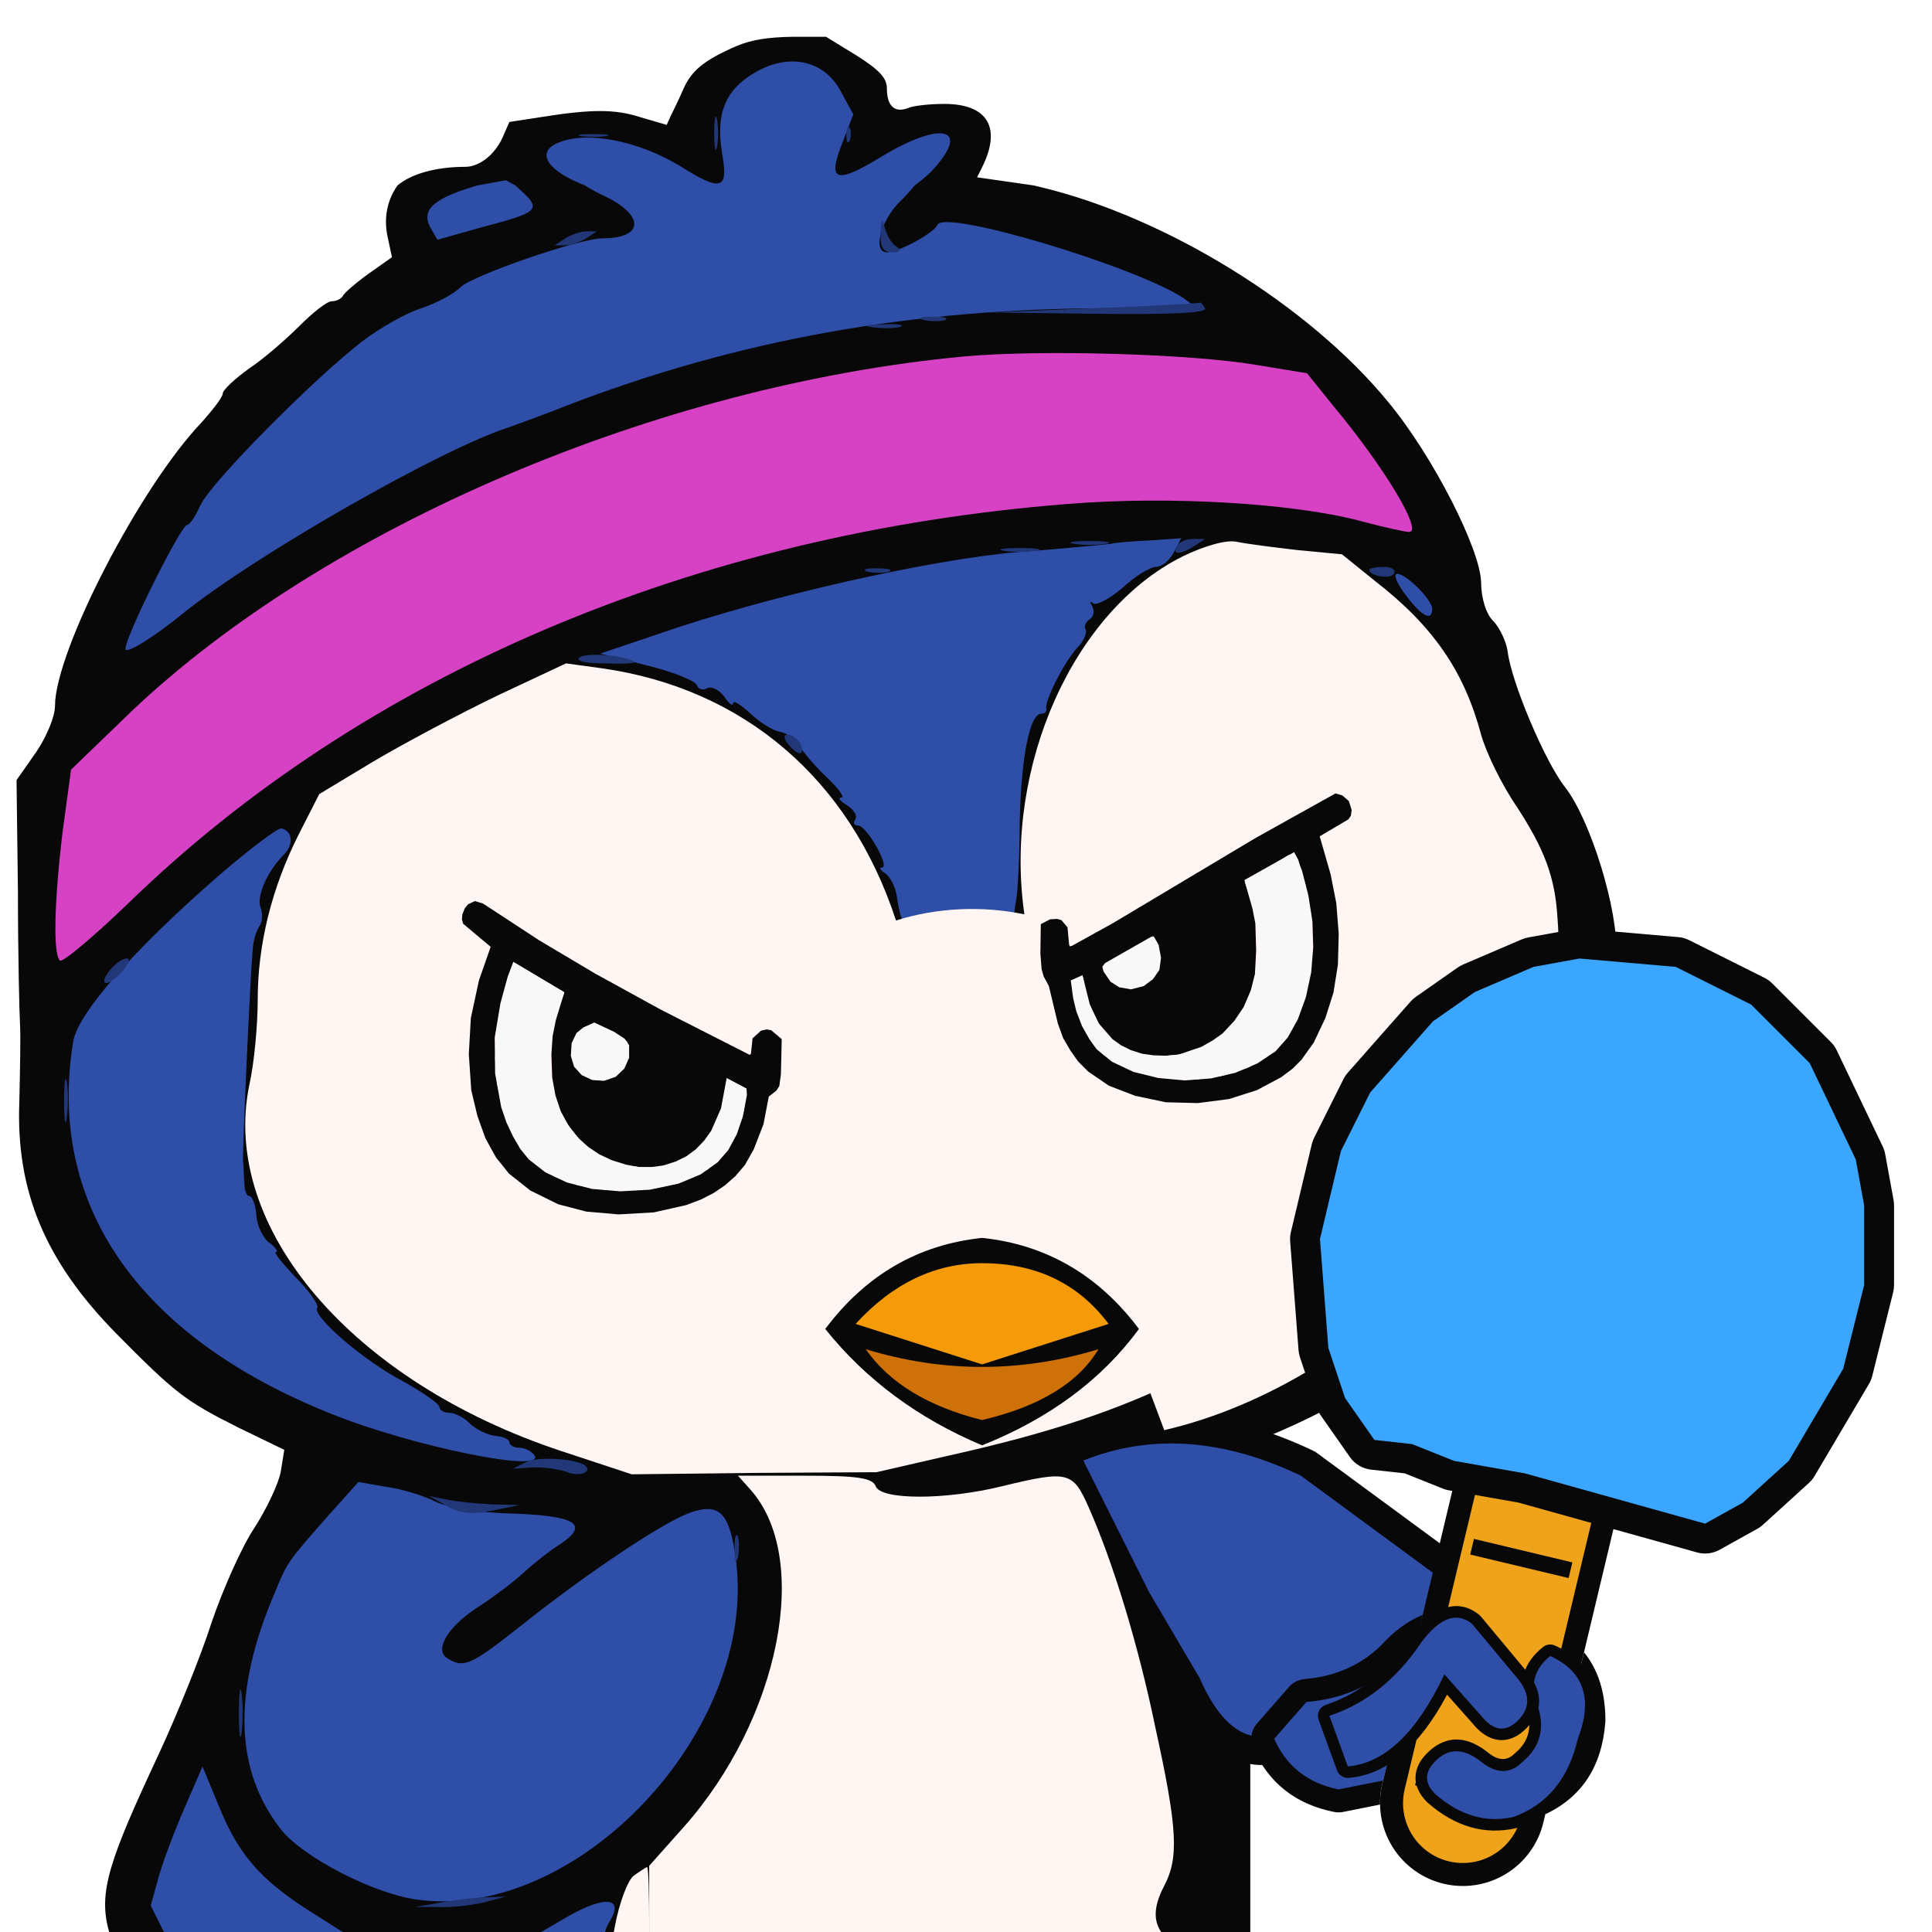
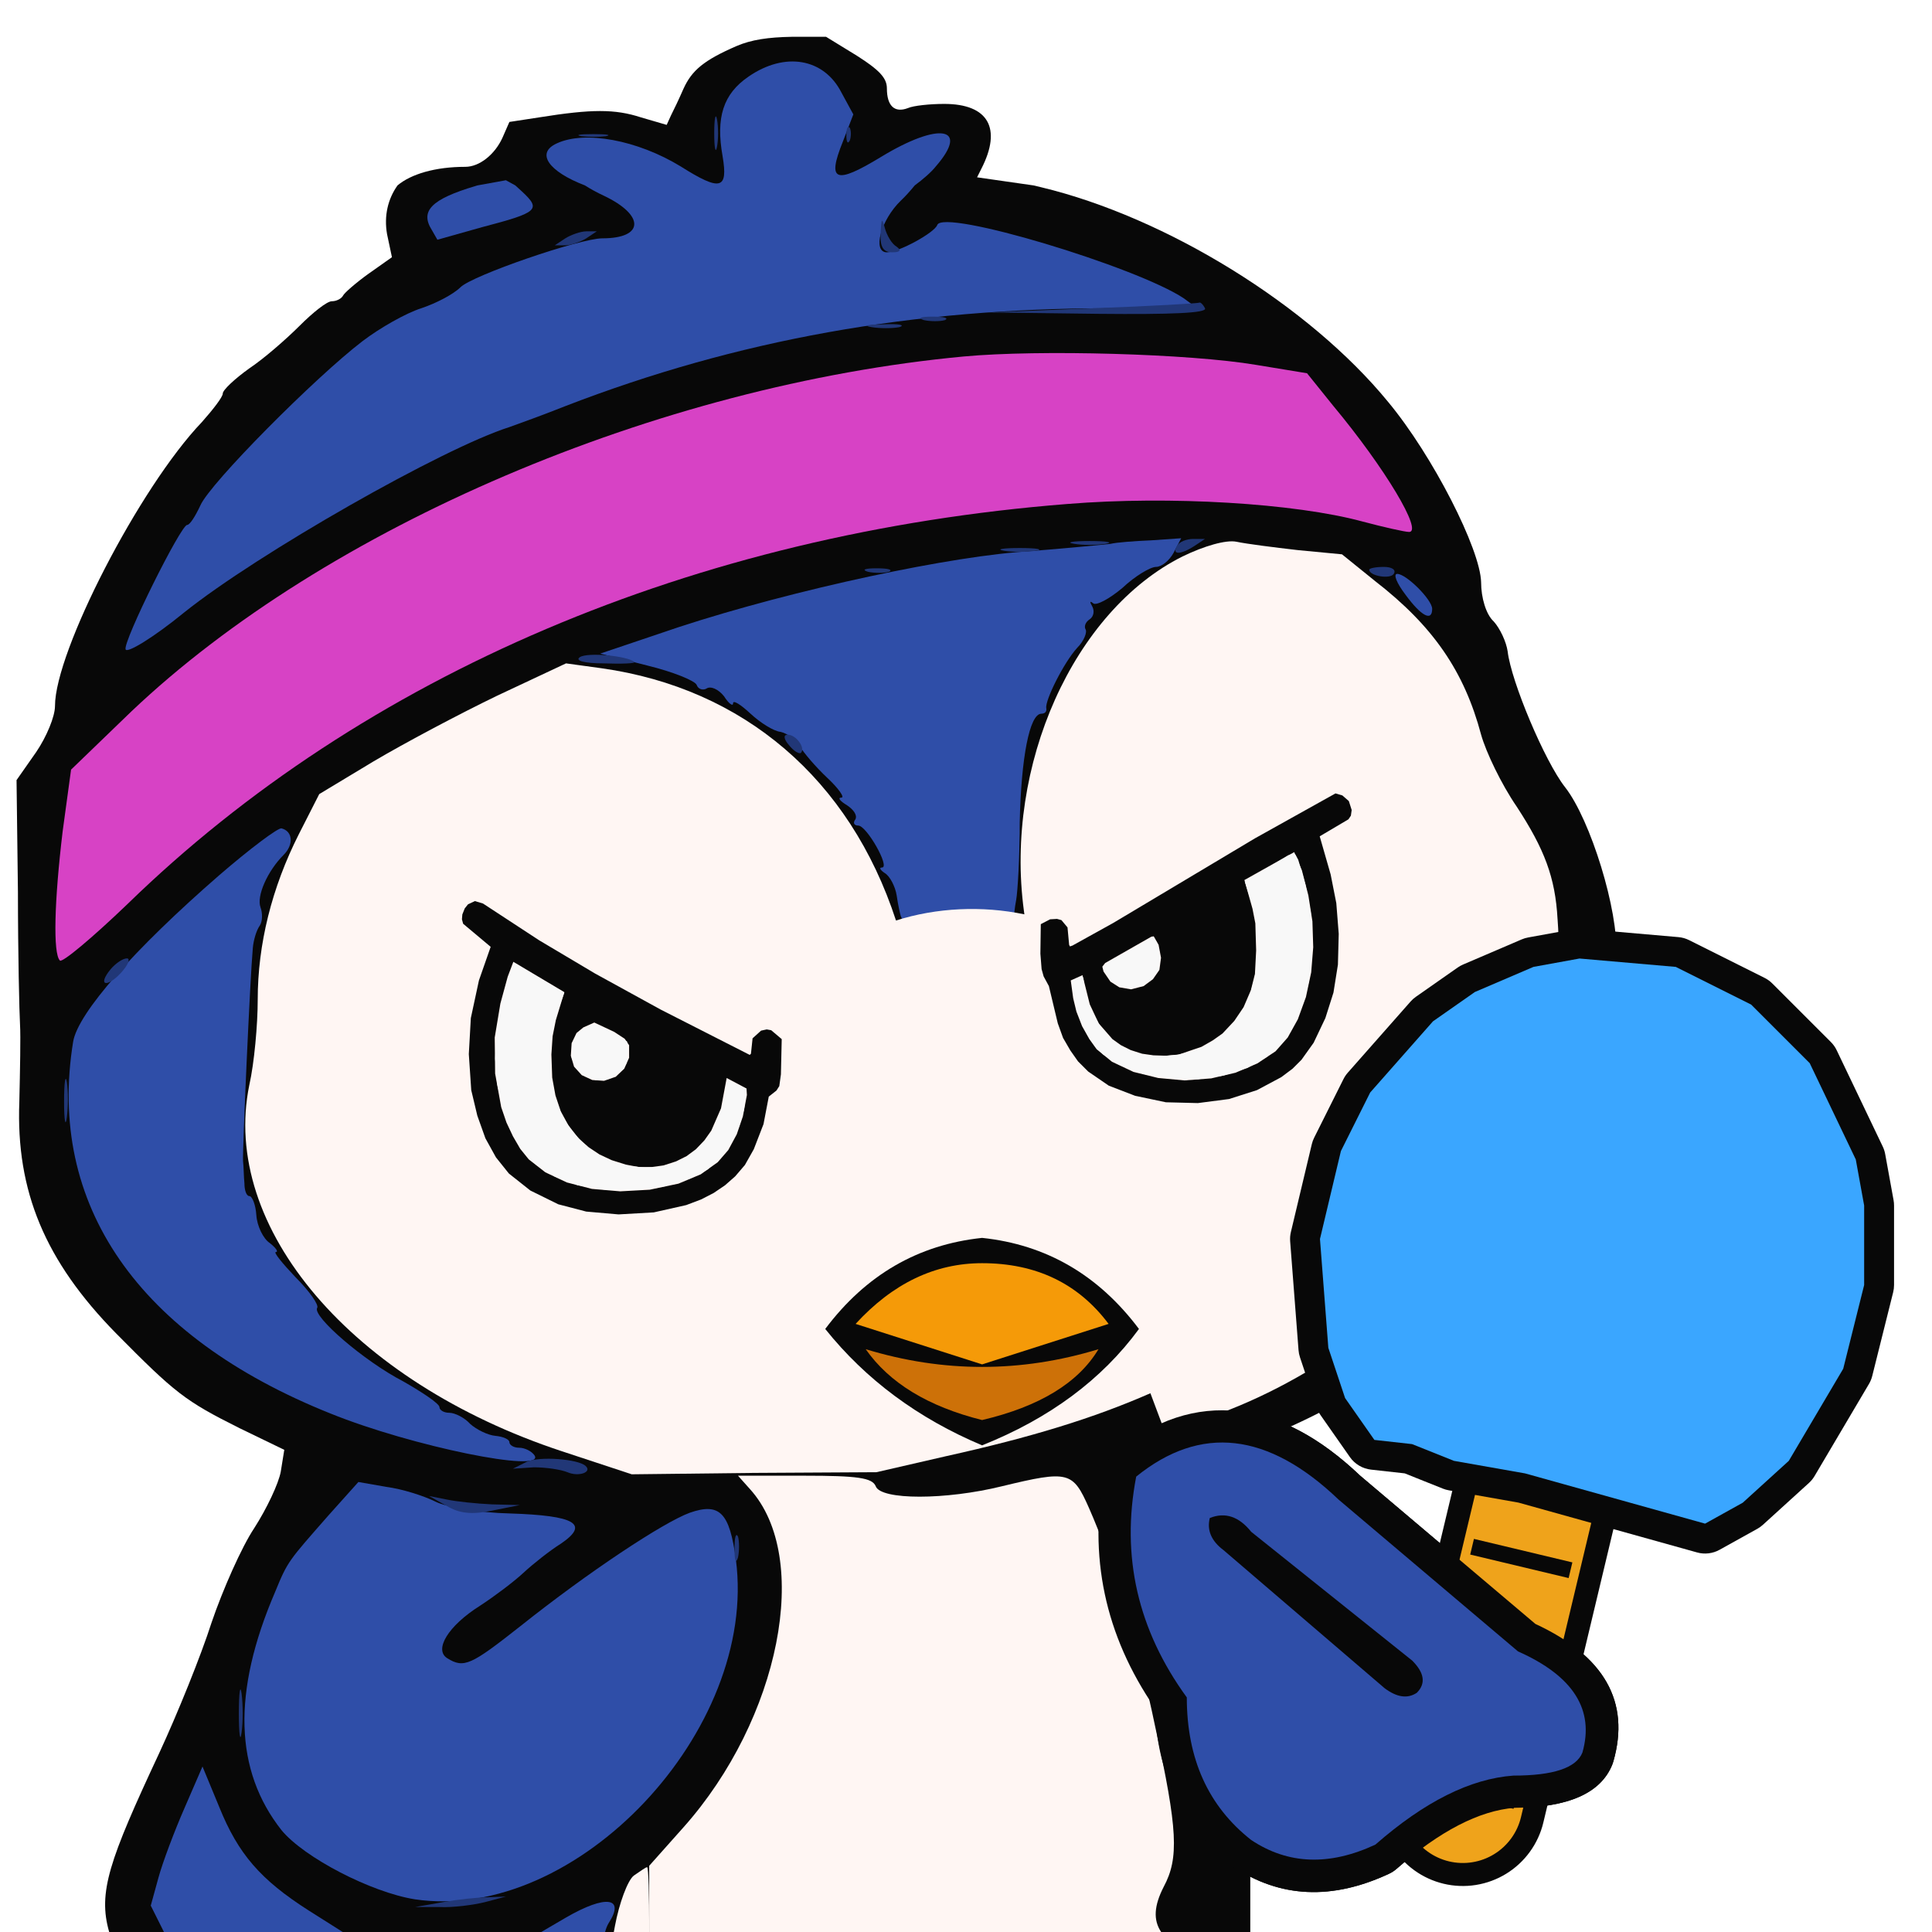
<svg xmlns="http://www.w3.org/2000/svg" viewBox="0 0 420 420" aria-hidden="true" class="sthings" data-character="pip">
  <g data-pip-part="body">
    <path fill="#080808" fill-rule="evenodd" d="M160.128 10.006C163.32 8.638 166.967 8.091 172.135 8H179.58L186.267 12.103C191.13 15.203 192.802 16.936 192.802 19.215C192.802 23.045 194.474 24.595 197.362 23.501C198.577 22.954 202.225 22.589 205.264 22.589C214.839 22.589 217.878 27.878 213.32 36.723L212.408 38.547L224.663 40.305L226.389 40.718C253.592 47.253 284.595 66.401 301.767 87.373C311.495 99.076 321.828 119.44 321.98 126.582C321.98 129.926 323.045 133.573 324.716 135.093C326.084 136.613 327.451 139.501 327.755 141.628C328.515 148.163 335.81 165.488 340.217 171.11C345.764 178.157 351.902 198.068 351.339 207.505H271.8V420.0H23.735C21.258 411.385 23.707 404.441 34.598 381.139C38.549 372.628 43.716 359.863 45.996 352.719C48.427 345.577 52.53 336.306 55.266 332.203C58.002 327.947 60.586 322.477 61.041 319.893L61.801 315.182L52.075 310.471C40.221 304.544 38.093 302.872 25.176 289.803C9.826 274.15 3.443 258.952 4.203 239.5C4.355 232.813 4.508 225.214 4.355 222.782C4.203 220.198 3.899 207.281 3.899 193.907L3.596 169.591L7.851 163.513C10.13 160.169 11.954 155.762 11.954 153.482C11.954 141.628 30.342 105.915 43.868 91.781C46.3 89.045 48.427 86.309 48.427 85.55C48.427 84.79 51.011 82.358 54.202 80.079C57.395 77.951 62.258 73.696 65.145 70.808C68.033 67.921 71.072 65.49 72.136 65.49C73.199 65.49 74.263 64.881 74.567 64.273C74.871 63.666 77.302 61.538 80.038 59.563L85.205 55.915L84.141 50.9C83.444 46.908 84.333 43.233 86.42 40.305C89.34 37.848 94.605 36.267 101.162 36.267C104.202 36.267 107.546 33.623 109.217 29.975L110.737 26.51L117.272 25.507C128.67 23.684 133.685 23.684 139.308 25.507L144.93 27.149L145.842 25.142C146.451 23.957 147.666 21.404 148.578 19.306C150.402 15.294 152.986 13.106 160.128 10.006Z" />
    <path fill="#080808" fill-rule="evenodd" d="M326.8 192.105 351.338 207.505Q350.89 221.805 349.9 238.305Q347.7 269.105 314.7 288.905Q286.1 312.005 252.0 319.705L248.7 305.405Q290.5 294.405 308.1 271.305Q331.2 246.005 326.8 219.605Z" />
    <path fill="#2f4ea8" fill-rule="evenodd" d="M162.712 16.662C170.614 11.191 179.125 12.65 182.924 20.127L185.508 24.869L183.228 30.796C179.733 39.458 181.557 40.188 191.587 34.079C204.201 26.419 210.887 27.605 203.44 36.175C202.47 37.399 200.691 38.958 198.86 40.305C197.826 41.573 196.774 42.727 195.842 43.605C191.435 47.86 189.611 54.851 192.802 54.851C195.386 54.851 203.137 50.596 203.745 48.925C204.961 45.277 247.21 58.043 257.391 64.881L260.279 67.009H241.13C198.426 67.009 160.28 73.847 122.895 88.285C118.336 90.109 112.864 92.084 110.737 92.844C96.299 97.404 56.026 120.352 40.07 133.118C33.383 138.589 27.608 142.084 27.303 141.172C26.696 139.501 39.31 114.121 40.677 114.121C41.285 114.121 42.501 112.145 43.564 109.866C45.692 105.003 68.488 82.054 78.823 74.152C82.622 71.265 88.245 68.072 91.588 67.009C94.779 65.945 98.579 63.969 100.099 62.45C102.683 59.866 126.086 51.812 130.949 51.812C140.067 51.812 140.22 46.796 131.253 42.541C129.771 41.852 128.4 41.1 127.153 40.305C119.322 37.308 116.352 33.284 121.071 31.161C127.15 28.334 138.548 30.431 147.971 36.175C156.633 41.647 158.304 41.191 157.089 33.988C155.57 25.507 157.24 20.401 162.712 16.662Z" />
    <path fill="#2f4ea8" fill-rule="evenodd" d="M112.022 40.305 113.473 41.629C117.727 45.581 116.967 46.189 104.81 49.38L95.084 52.116L93.867 49.988C91.285 45.884 93.716 43.301 103.442 40.414L103.802 40.305L109.977 39.185Z" />
    <path fill="#2f4ea8" fill-rule="evenodd" d="M241.435 118.225C242.65 117.92 246.601 117.616 250.249 117.465L256.784 117.008L255.112 120.2C254.2 121.871 252.528 123.24 251.312 123.24C250.097 123.24 246.753 125.215 244.017 127.798C241.13 130.23 238.242 131.75 237.635 131.142C236.875 130.534 236.875 130.838 237.483 131.902C237.939 132.814 237.787 134.029 236.875 134.638C235.963 135.245 235.66 136.157 235.963 136.765C236.42 137.372 235.66 139.348 234.139 140.868C231.252 144.059 227.149 152.266 227.452 153.938C227.604 154.697 227.149 155.154 226.389 155.154C223.805 155.154 221.982 164.728 221.677 178.862C221.677 186.46 221.222 193.907 220.917 195.579C220.614 197.098 220.31 199.682 220.31 201.05C220.158 202.873 218.942 203.785 216.359 203.785C214.23 203.785 210.127 204.85 207.088 206.065C201.313 208.496 197.058 207.737 198.426 204.393C198.882 203.178 198.426 202.266 197.514 202.266C196.602 202.266 195.995 201.809 195.995 201.05C196.146 200.442 196.146 199.682 195.842 199.226C195.69 198.77 195.235 196.794 194.93 194.667C194.626 192.691 193.411 190.412 192.347 189.804C191.435 189.196 190.979 188.588 191.739 188.588C193.562 188.588 188.396 179.469 186.572 179.469C185.66 179.469 185.355 178.862 185.964 178.102C186.42 177.19 185.508 175.975 184.14 175.063C182.621 174.151 182.012 173.391 182.924 173.391C183.685 173.391 182.316 171.415 179.885 169.135C177.301 166.704 174.717 163.665 173.805 162.144C173.046 160.777 171.071 159.409 169.702 159.105C168.183 158.953 165.296 157.129 163.167 155.154C161.04 153.178 159.368 152.115 159.368 152.875C159.368 153.634 158.457 153.026 157.392 151.354C156.177 149.834 154.505 149.075 153.593 149.682C152.834 150.139 151.77 149.834 151.465 148.922C151.162 148.01 146.299 146.035 140.676 144.668L130.493 142.084L143.108 137.829C166.663 129.622 201.921 121.719 220.917 120.047C230.948 119.288 240.218 118.376 241.435 118.225Z" />
    <path fill="#2f4ea8" fill-rule="evenodd" d="M305.567 129.318C303.591 126.734 302.832 124.759 303.743 124.759C305.72 124.759 311.342 130.382 311.342 132.357C311.342 135.245 308.911 133.878 305.567 129.318Z" />
    <path fill="#2f4ea8" fill-rule="evenodd" d="M47.667 190.259C54.354 184.484 60.434 179.926 61.193 180.078C63.625 180.685 63.929 183.572 61.649 185.853C58.154 189.347 55.723 194.819 56.634 197.251C57.09 198.466 57.09 200.29 56.483 201.202C55.723 202.266 55.114 204.393 54.963 206.065C54.354 212.752 52.683 250.29 52.835 252.417C52.987 253.632 52.987 255.913 53.139 257.28C53.139 258.8 53.595 260.016 54.202 260.016C54.811 260.016 55.571 261.84 55.723 264.119C55.874 266.551 57.242 269.285 58.61 270.197C59.977 271.262 60.586 272.173 59.977 272.173C59.37 272.173 61.346 274.605 64.233 277.644C67.273 280.684 69.4 283.723 68.945 284.331C67.88 286.155 79.126 295.881 87.637 300.289C91.892 302.72 95.539 305.152 95.539 305.912C95.539 306.519 96.451 307.128 97.667 307.128C98.883 307.128 101.011 308.191 102.226 309.559C103.595 310.775 106.026 311.991 107.698 312.143C109.37 312.294 110.737 312.903 110.737 313.51C110.737 314.118 111.649 314.726 112.864 314.726C114.08 314.726 115.6 315.485 116.208 316.397C118.639 320.35 89.461 314.422 71.832 307.279C30.039 290.563 10.13 261.84 15.905 226.429C16.97 220.198 29.127 206.369 47.667 190.259Z" />
-     <path fill="#080808" fill-rule="evenodd" d="M233.253 311.887Q257.717 302.103 285.41 315.347Q285.925 315.593 286.384 315.931L323.784 343.431Q324.264 343.784 324.666 344.224Q325.067 344.664 325.377 345.173Q325.685 345.684 325.888 346.244Q326.091 346.804 326.181 347.393Q326.271 347.982 326.243 348.577Q326.217 349.172 326.075 349.75Q325.932 350.329 325.68 350.869Q325.427 351.409 325.074 351.889Q324.857 352.185 324.605 352.452Q306.216 371.991 283.164 381.295Q274.377 385.931 266.662 381.644Q260.033 377.961 255.407 367.569L244.585 349.173Q244.48 348.995 244.389 348.811L230.089 320.211Q229.822 319.678 229.665 319.103Q229.507 318.528 229.465 317.934Q229.423 317.339 229.497 316.748Q229.572 316.158 229.76 315.592Q229.949 315.027 230.244 314.509Q230.539 313.992 230.93 313.541Q231.32 313.091 231.791 312.726Q232.262 312.36 232.794 312.094Q233.02 311.981 233.253 311.887Z" />
-     <path fill="#2f4ea8" fill-rule="evenodd" d="M235.5 317.505Q257.5 308.705 282.8 320.805L320.2 348.305Q302.6 367.005 280.6 375.805Q276.341 378.128 272.627 377.453Q265.79 376.21 260.8 364.805L249.8 346.105Z" />
+     <path fill="#080808" fill-rule="evenodd" d="M242.596 315.559Q255.376 305.214 269.291 306.794Q282.555 308.302 295.681 320.791L333.781 353.028Q356.288 363.474 350.73 382.923Q350.633 383.267 350.5 383.6Q346.768 392.928 329.273 392.999Q317.704 393.935 303.61 406.268Q302.861 406.923 301.96 407.343Q283.393 416.008 268.117 405.824Q267.889 405.673 267.675 405.504Q251.822 393.048 251.041 371.281Q234.761 347.577 240.126 319.678Q240.36 318.462 240.997 317.401Q241.634 316.338 242.596 315.559Z" />
+     <path fill="#2f4ea8" fill-rule="evenodd" d="M247.001 321Q268 304 291 326L330 359Q348 367 344 381Q342 386 329.0 386Q315 387 299 401.001Q284 408 272 400Q258 389 258 369Q242 347 247.001 321Z" />
    <path fill="#2f4ea8" fill-rule="evenodd" d="M71.376 329.468 77.911 322.172 83.989 323.237C87.485 323.693 92.196 325.213 94.627 326.428C97.059 327.644 104.05 328.859 110.889 329.012C125.023 329.468 128.214 331.291 121.983 335.546C119.551 337.066 115.904 339.954 113.776 341.929C111.649 343.905 107.393 347.096 104.354 349.072C97.363 353.479 94.324 358.646 97.211 360.47C100.859 362.75 102.378 361.99 113.168 353.479C128.062 341.626 144.171 330.988 149.946 328.859C156.48 326.58 158.609 328.859 159.976 339.042C164.839 376.123 125.326 418.068 90.221 412.901C80.646 411.381 66.057 403.782 61.193 397.856C51.011 384.938 50.403 367.917 59.826 346.032C62.561 339.346 62.713 339.346 71.376 329.468Z" />
    <path fill="#2f4ea8" fill-rule="evenodd" d="M40.07 393.144 44.021 384.026 47.667 392.841C51.771 403.022 56.634 408.646 67.121 415.332L74.498 420.0H35.64L32.774 414.269L34.446 408.19C35.358 404.846 37.941 398.007 40.07 393.144Z" />
    <path fill="#2f4ea8" fill-rule="evenodd" d="M123.047 416.853C131.71 411.838 135.964 412.445 132.317 418.068C131.991 418.611 131.724 419.29 131.542 420.0H117.666Z" />
    <path fill="#213777" fill-rule="evenodd" d="M155.265 28.972C155.265 25.689 155.57 24.413 155.873 25.963C156.177 27.605 156.177 30.34 155.873 31.89C155.57 33.531 155.265 32.255 155.265 28.972Z" />
    <path fill="#213777" fill-rule="evenodd" d="M183.988 29.428C183.988 27.878 184.292 27.24 184.748 27.787C185.052 28.425 185.052 29.701 184.748 30.523C184.292 31.434 183.988 30.887 183.988 29.428Z" />
    <path fill="#213777" fill-rule="evenodd" d="M126.39 29.61C124.871 29.337 126.086 29.154 128.974 29.154C131.861 29.154 133.077 29.337 131.71 29.61C130.189 29.793 127.758 29.793 126.39 29.61Z" />
    <path fill="#213777" fill-rule="evenodd" d="M191.435 50.596C191.587 47.404 191.739 47.253 192.347 49.532C192.802 51.204 193.866 53.028 194.93 53.635C195.995 54.395 195.69 54.851 194.018 54.851C192.042 54.851 191.283 53.788 191.435 50.596Z" />
    <path fill="#213777" fill-rule="evenodd" d="M122.895 51.812C124.111 51.052 126.238 50.292 127.454 50.292H129.734L127.454 51.812C126.238 52.571 124.111 53.331 122.895 53.331H120.615Z" />
    <path fill="#213777" fill-rule="evenodd" d="M237.635 67.009C250.249 66.553 260.583 65.945 260.735 65.793C260.887 65.641 261.495 66.097 261.951 67.009C262.559 68.072 254.504 68.377 238.851 68.225L214.839 67.921Z" />
    <path fill="#213777" fill-rule="evenodd" d="M200.858 69.593C199.337 69.137 200.249 68.832 202.68 68.832C205.264 68.832 206.328 69.137 205.416 69.593C204.352 69.896 202.225 69.896 200.858 69.593Z" />
    <path fill="#213777" fill-rule="evenodd" d="M189.46 71.113C187.484 70.808 188.699 70.504 192.042 70.504C195.386 70.353 196.905 70.656 195.538 71.113C194.018 71.416 191.283 71.416 189.46 71.113Z" />
    <path fill="#213777" fill-rule="evenodd" d="M233.532 118.225C231.555 117.92 233.076 117.616 236.875 117.616C240.674 117.616 242.195 117.92 240.371 118.225C238.395 118.528 235.355 118.528 233.532 118.225Z" />
    <path fill="#213777" fill-rule="evenodd" d="M255.872 118.68C256.327 117.768 257.999 117.16 259.367 117.16H261.951L259.671 118.68C256.632 120.656 254.655 120.656 255.872 118.68Z" />
    <path fill="#213777" fill-rule="evenodd" d="M218.335 119.744C216.359 119.44 217.878 119.135 221.677 119.135C225.477 119.135 226.997 119.44 225.173 119.744C223.198 120.047 220.158 120.047 218.335 119.744Z" />
    <path fill="#213777" fill-rule="evenodd" d="M188.699 124.303C187.179 123.847 188.091 123.543 190.523 123.543C193.107 123.543 194.171 123.847 193.259 124.303C192.195 124.607 190.067 124.607 188.699 124.303Z" />
    <path fill="#213777" fill-rule="evenodd" d="M297.664 123.847C297.664 123.543 299.033 123.24 300.855 123.24C302.527 123.24 303.591 123.847 302.984 124.759C302.224 125.975 297.664 125.215 297.664 123.847Z" />
    <path fill="#213777" fill-rule="evenodd" d="M126.086 142.844C127.758 141.78 136.268 142.54 137.94 143.907C138.245 144.212 135.204 144.364 131.253 144.212C126.998 144.212 124.871 143.604 126.086 142.844Z" />
    <path fill="#213777" fill-rule="evenodd" d="M171.526 161.993C170.311 160.625 170.311 159.713 171.223 159.713C173.046 159.713 175.174 162.601 174.11 163.665C173.805 163.968 172.59 163.36 171.526 161.993Z" />
    <path fill="#213777" fill-rule="evenodd" d="M24.112 210.625C25.176 209.408 26.696 208.344 27.608 208.344C28.367 208.344 27.911 209.713 26.391 211.384C23.2 214.879 21.073 214.271 24.112 210.625Z" />
    <path fill="#213777" fill-rule="evenodd" d="M13.929 239.5C13.929 235.244 14.234 233.42 14.538 235.244C14.841 237.219 14.841 240.563 14.538 242.843C14.234 245.275 13.929 243.603 13.929 239.5Z" />
    <path fill="#213777" fill-rule="evenodd" d="M114.536 317.766C117.272 316.55 125.63 317.157 127.302 318.678C128.822 320.045 125.783 321.109 123.351 320.045C121.83 319.438 118.639 318.981 116.055 318.981L111.497 319.285Z" />
    <path fill="#213777" fill-rule="evenodd" d="M97.059 327.34 93.26 325.213 97.059 325.972C99.187 326.428 103.595 326.884 106.938 327.035L113.016 327.188L106.938 328.404C102.53 329.316 99.795 329.012 97.059 327.34Z" />
    <path fill="#213777" fill-rule="evenodd" d="M159.673 336.763C159.673 334.179 159.976 333.115 160.433 334.027C160.736 335.091 160.736 337.218 160.433 338.585C159.976 340.106 159.673 339.194 159.673 336.763Z" />
    <path fill="#213777" fill-rule="evenodd" d="M51.923 372.476C51.923 367.917 52.227 365.941 52.53 368.221C52.835 370.653 52.835 374.3 52.53 376.579C52.227 379.01 51.923 377.035 51.923 372.476Z" />
    <path fill="#213777" fill-rule="evenodd" d="M96.299 413.509C99.642 412.901 104.05 412.445 106.177 412.445L109.977 412.293L105.417 413.509C102.986 414.117 98.427 414.725 95.539 414.572H90.221Z" />
    <path fill="#fff6f3" fill-rule="evenodd" d="M257.087 120.959C261.799 118.68 266.51 117.313 268.789 117.768C270.917 118.225 276.845 118.984 282.163 119.592L291.737 120.504L298.88 126.279C311.646 136.157 318.333 146.035 321.98 159.713C323.045 163.513 326.388 170.503 329.73 175.366C335.733 184.57 338.107 190.73 338.598 199.805H338.603Q341.1 232.805 318.0 271.305Q286.1 303.205 253.1 310.905L250.089 302.878C237.848 308.255 224.218 312.453 205.721 316.55L190.523 320.045L163.927 320.197L137.333 320.501L122.135 315.485C76.542 300.441 47.82 266.854 54.202 235.852C55.266 231.141 56.026 222.782 56.026 217.31C56.026 205.305 59.066 192.995 64.992 181.293L69.4 172.631L81.254 165.488C87.941 161.537 99.947 155.154 108.153 151.203L123.047 144.212L130.798 145.276C161.639 149.638 184.737 169.343 194.781 200.112C203.601 197.304 213.52 196.856 222.69 198.768L222.589 198.01C218.335 166.4 233.379 132.814 257.087 120.959Z" />
    <path fill="#fff6f3" fill-rule="evenodd" d="M137.788 407.734C139.155 406.822 140.372 405.91 140.676 405.91C140.979 405.91 141.132 411.99 141.132 419.588V420.0H133.439C133.518 419.573 133.6 419.132 133.685 418.676C134.597 413.813 136.421 408.797 137.788 407.734Z" />
    <path fill="#fff6f3" fill-rule="evenodd" d="M163.016 323.693 160.433 320.805H174.87C186.42 320.805 189.611 321.26 190.371 323.084C191.435 326.125 205.568 326.125 217.878 323.084C232.315 319.59 233.227 319.893 236.723 327.796C241.89 339.497 247.361 357.127 251.161 375.516C256.024 397.704 256.327 403.934 252.984 410.166C250.873 414.284 250.668 417.375 252.423 420.0H141.132V405.606L148.578 397.247C169.551 373.692 176.541 338.585 163.016 323.693Z" />
    <path fill="#d742c5" fill-rule="evenodd" d="M209.52 77.495C225.933 75.976 258.608 76.888 273.045 79.319L284.139 81.143L289.762 88.133C301.16 101.81 309.366 115.641 306.327 115.641C305.415 115.641 300.704 114.577 296.145 113.36C281.555 109.409 254.352 107.738 232.012 109.562C151.162 115.944 78.974 146.643 27.76 196.491C20.161 203.785 13.474 209.408 13.017 208.801C11.498 207.281 11.802 195.882 13.626 180.685L15.449 167.312L28.52 154.697C70.767 114.577 142.955 83.726 209.52 77.495Z" />
  </g>
  <g class="sthings-face" data-face="angry">
    <g data-pip-part="eye-0">
      <path fill="#080808" fill-rule="evenodd" d="M101.74 196.593 103.236 195.889 104.996 196.417 117.228 204.425 129.372 211.641 143.628 219.473 162.988 229.329 163.252 229.065 163.604 225.721 165.452 224.049 166.684 223.785 167.652 223.961 169.94 225.897 169.764 233.553 169.412 236.105 168.796 237.073 167.124 238.393 165.98 244.377 163.868 249.833 161.932 253.265 159.82 255.729 157.62 257.665 155.156 259.337 152.428 260.745 149.172 261.977 142.132 263.561 134.476 264.001 127.436 263.385 121.364 261.801 115.292 258.809 110.628 255.113 107.812 251.593 105.524 247.457 103.764 242.529 102.444 236.985 101.916 229.153 102.356 221.321 104.116 213.137 106.668 205.833 100.684 200.817 100.42 199.849 100.508 198.793 101.036 197.473 101.74 196.593ZM111.596 209.089 110.364 212.345 108.78 218.153 107.548 225.545 107.636 233.377 108.956 240.681 110.1 244.025 111.508 247.017 113.092 249.745 114.94 252.033 118.548 254.849 123.212 257.049 128.668 258.457 134.828 258.985 141.252 258.633 147.5 257.313 152.34 255.289 156.036 252.649 158.324 250.009 160.172 246.577 161.492 242.705 162.372 238.041 162.284 236.633 157.972 234.345 156.74 240.945 154.628 245.785 153.132 247.897 151.284 249.833 149.26 251.329 146.972 252.473 144.244 253.353 141.692 253.705H138.876L136.06 253.177L132.98 252.209L130.34 250.977L127.964 249.393L125.852 247.545L123.564 244.641L121.892 241.561L120.748 238.129L120.044 234.257L119.868 229.241L120.132 225.281L120.836 221.761L122.684 215.689L111.596 209.089ZM133.508 224.313 129.196 222.289 126.82 223.345 125.324 224.577 124.268 226.777 124.092 229.505 124.796 231.881 126.468 233.729 128.756 234.785 131.308 234.961 133.86 234.081 135.708 232.321 136.764 229.945V227.217L135.796 225.809L133.508 224.313Z" />
      <path fill="#f8f8f8" fill-rule="evenodd" d="M110.54 212.345 111.86 209.353 122.684 215.777 121.012 220.353 119.956 225.281 119.516 230.033 119.78 234.433 120.748 238.833 122.332 242.793 124.62 246.225 127.524 249.217 129.724 250.801 132.1 252.033 134.652 253.001 137.204 253.529 140.196 253.793 143.1 253.705 145.652 253.177 147.764 252.385 149.788 251.241 151.812 249.569 153.572 247.721 155.068 245.521 157.004 240.769 158.148 234.697 162.284 236.721 161.756 241.209 160.7 244.817 159.204 248.073 157.18 251.065 153.836 254.233 149.876 256.257 144.332 257.929 137.908 258.721 131.484 258.633 125.588 257.665 120.66 255.817 116.524 253.177 113.62 250.185 111.508 246.753 109.396 241.385 108.076 235.665 107.636 230.121 107.9 224.313 108.868 218.417 110.54 212.345ZM126.82 223.609 128.668 222.729 129.548 222.641 133.508 224.577 136.324 226.425 136.588 228.449 136.236 231.089 135.444 232.409 134.036 233.641 132.012 234.697 129.46 234.785 126.996 233.817 125.148 232.057 124.268 229.945 124.356 227.305 125.236 225.105 126.82 223.609Z" />
    </g>
    <g data-pip-part="eye-1">
      <path fill="#080808" fill-rule="evenodd" d="M290.324 172.481 291.82 172.921 293.228 174.153 293.844 176.089 293.668 177.321 293.14 178.113 286.892 181.809 289.268 190.081 290.5 196.329 291.028 203.017 290.852 209.705 289.884 215.777 288.124 221.321 285.572 226.689 282.932 230.385 280.996 232.321 278.532 234.169 273.252 236.985 267.18 238.921 260.404 239.801 253.452 239.625 246.764 238.217 241.044 236.017 236.556 232.937 234.356 230.737 232.684 228.361 231.1 225.633 229.956 222.465 228.02 214.369 226.876 212.257 226.436 210.673 226.172 207.329 226.26 200.905 228.284 199.849 229.78 199.761 230.748 200.025 232.068 201.609 232.42 205.393 232.596 205.745 233.124 205.569 242.012 200.641 272.812 182.249 290.324 172.481ZM283.02 189.201 281.348 185.241 270.524 191.313 272.284 197.561 272.9 200.729 273.076 206.625 272.812 211.729 271.932 215.249 270.348 218.945 268.324 221.937 265.772 224.665 263.66 226.161 261.196 227.569 256.268 229.241 253.452 229.505 250.724 229.417 248.26 229.065 245.796 228.273 243.684 227.217 241.836 225.897 238.844 222.465 236.908 218.329 235.324 211.993 232.772 213.137 233.3 217.009 234.004 219.913 235.236 223.081 236.82 225.897 238.404 228.097 241.748 230.825 246.412 233.025 251.78 234.345 257.5 234.873 263.308 234.433 268.588 233.201 273.34 231.177 277.3 228.537 279.94 225.545 282.14 221.585 283.9 216.745 285.044 211.377 285.484 205.921 285.308 200.289 284.428 194.657 283.02 189.201ZM251.868 205.393 250.812 203.545 250.284 203.633 240.252 209.353 239.636 210.145 239.9 211.201 241.396 213.401 243.332 214.633 245.884 215.073 248.612 214.369 250.636 212.873 252.044 210.849 252.396 208.209 251.868 205.393Z" />
      <path fill="#f8f8f8" fill-rule="evenodd" d="M280.028 185.945 281.084 185.593 281.612 185.769 282.228 186.913 283.812 192.369 284.956 198.441 285.132 208.209 284.516 213.489 283.46 217.625 282.14 221.145 280.556 224.225 278.62 226.865 275.364 229.769 271.228 232.145 265.948 233.817 260.492 234.609 254.508 234.433 248.612 233.465 243.596 231.617 239.812 229.241 238.052 227.481 236.468 225.105 235.06 222.289 234.004 219.473 232.948 213.577 233.3 213.049 234.884 212.345 235.5 212.521 235.852 215.513 236.908 218.857 239.372 223.433 240.868 225.193 242.628 226.689 244.652 227.921 246.764 228.801 249.316 229.417 252.484 229.593 255.828 229.329 258.644 228.713 261.108 227.833 263.572 226.513 265.86 224.753 267.972 222.641 270.084 219.737 271.668 216.393 272.724 212.697 273.34 208.825 273.428 204.689 273.076 200.465 272.284 196.945 270.612 191.665 280.028 185.945ZM250.636 203.721 251.428 204.777 252.044 206.889 252.132 209.089 251.868 210.761 250.372 212.873 248.26 214.281 245.884 214.809 243.508 214.457 241.396 213.049 239.812 210.585 240.516 209.441 250.636 203.721Z" />
    </g>
    <g data-pip-part="beak">
      <path fill="#080808" fill-rule="evenodd" d="M179.4 288.905Q192.6 271.305 213.5 269.105Q234.4 271.305 247.6 288.905Q235.5 305.405 213.5 314.205Q192.6 305.405 179.4 288.905Z" />
      <path fill="#cd7108" fill-rule="evenodd" d="M188.2 293.305Q213.5 301.005 238.8 293.305Q232.2 304.305 213.5 308.705Q195.9 304.305 188.2 293.305Z" />
      <path fill="#f59a08" fill-rule="evenodd" d="M186.0 287.805Q198.1 274.605 213.5 274.605Q231.1 274.605 241.0 287.805L213.5 296.605L186.0 287.805Z" />
    </g>
  </g>
  <g data-pip-part="racket">
    <path fill="#080808" fill-rule="evenodd" d="M353.666 320.181 335.516 396.181Q335.312 397.042 335.023 397.878Q334.734 398.713 334.365 399.517Q333.996 400.32 333.55 401.083Q333.103 401.846 332.584 402.563Q332.066 403.279 331.478 403.941Q330.892 404.602 330.244 405.203Q329.595 405.804 328.89 406.339Q328.186 406.873 327.433 407.337Q326.679 407.799 325.884 408.186Q325.088 408.573 324.259 408.88Q323.431 409.187 322.575 409.411Q321.719 409.636 320.846 409.775Q319.973 409.915 319.09 409.968Q318.208 410.021 317.324 409.986Q316.441 409.953 315.565 409.834Q314.688 409.714 313.829 409.508Q312.969 409.302 312.133 409.014Q311.297 408.725 310.492 408.355Q309.69 407.987 308.926 407.54Q308.163 407.093 307.447 406.575Q306.73 406.056 306.068 405.47Q305.407 404.882 304.807 404.235Q304.205 403.586 303.67 402.882Q303.136 402.176 302.673 401.424Q302.211 400.671 301.823 399.874Q301.436 399.08 301.129 398.251Q300.822 397.421 300.598 396.566Q300.374 395.711 300.234 394.837Q300.095 393.964 300.041 393.082Q299.989 392.198 300.023 391.315Q300.056 390.432 300.176 389.555Q300.297 388.679 300.501 387.819L318.651 311.819Q318.856 310.959 319.145 310.123Q319.433 309.287 319.803 308.484Q320.173 307.68 320.618 306.916Q321.065 306.153 321.584 305.437Q322.102 304.721 322.689 304.06Q323.276 303.399 323.924 302.797Q324.573 302.196 325.278 301.662Q325.982 301.127 326.735 300.664Q327.489 300.201 328.284 299.814Q329.078 299.428 329.908 299.12Q330.737 298.813 331.593 298.588Q332.447 298.364 333.321 298.225Q334.194 298.086 335.077 298.033Q335.96 297.979 336.843 298.013Q337.727 298.047 338.603 298.167Q339.48 298.287 340.339 298.493Q341.199 298.697 342.035 298.987Q342.871 299.275 343.675 299.644Q344.478 300.014 345.242 300.459Q346.005 300.906 346.721 301.425Q347.437 301.943 348.098 302.531Q348.76 303.117 349.361 303.766Q349.963 304.414 350.497 305.119Q351.032 305.823 351.495 306.577Q351.957 307.33 352.344 308.125Q352.731 308.921 353.038 309.75Q353.345 310.578 353.57 311.434Q353.794 312.29 353.934 313.162Q354.072 314.036 354.126 314.919Q354.179 315.801 354.145 316.686Q354.112 317.569 353.992 318.444Q353.871 319.321 353.666 320.181Z" />
    <path fill="#efa31b" fill-rule="evenodd" d="M348.803 319.02 330.653 395.02Q330.505 395.641 330.297 396.244Q330.088 396.848 329.822 397.429Q329.554 398.009 329.233 398.56Q328.911 399.112 328.536 399.629Q328.161 400.146 327.737 400.623Q327.314 401.102 326.845 401.535Q326.376 401.97 325.868 402.356Q325.359 402.742 324.815 403.076Q324.271 403.411 323.697 403.69Q323.123 403.969 322.523 404.191Q321.925 404.413 321.307 404.574Q320.69 404.737 320.058 404.837Q319.428 404.939 318.79 404.977Q318.153 405.014 317.515 404.99Q316.876 404.966 316.243 404.879Q315.611 404.793 314.989 404.645Q314.369 404.496 313.765 404.287Q313.161 404.079 312.581 403.812Q312.001 403.546 311.45 403.224Q310.897 402.901 310.38 402.526Q309.863 402.151 309.386 401.728Q308.907 401.304 308.474 400.836Q308.04 400.367 307.653 399.859Q307.267 399.349 306.933 398.806Q306.599 398.262 306.319 397.687Q306.04 397.113 305.819 396.515Q305.596 395.915 305.435 395.297Q305.272 394.68 305.172 394.05Q305.071 393.418 305.033 392.781Q304.995 392.143 305.019 391.505Q305.043 390.867 305.13 390.235Q305.217 389.601 305.364 388.981L323.514 312.981Q323.663 312.359 323.871 311.755Q324.08 311.151 324.346 310.572Q324.613 309.991 324.935 309.44Q325.257 308.889 325.632 308.372Q326.007 307.855 326.43 307.376Q326.854 306.899 327.323 306.464Q327.791 306.03 328.299 305.644Q328.809 305.259 329.353 304.924Q329.897 304.59 330.471 304.311Q331.045 304.031 331.644 303.809Q332.243 303.587 332.861 303.425Q333.479 303.263 334.109 303.162Q334.74 303.062 335.378 303.023Q336.015 302.985 336.653 303.009Q337.292 303.033 337.924 303.12Q338.557 303.207 339.178 303.356Q339.799 303.504 340.403 303.712Q341.007 303.921 341.587 304.187Q342.167 304.455 342.718 304.777Q343.27 305.099 343.787 305.473Q344.304 305.848 344.782 306.272Q345.26 306.695 345.694 307.164Q346.128 307.633 346.514 308.142Q346.9 308.65 347.235 309.195Q347.569 309.738 347.849 310.312Q348.128 310.887 348.349 311.486Q348.571 312.084 348.733 312.702Q348.896 313.321 348.996 313.951Q349.097 314.581 349.135 315.219Q349.173 315.856 349.149 316.495Q349.125 317.133 349.038 317.766Q348.952 318.398 348.803 319.02Z" />
    <path fill="#080808" fill-rule="evenodd" d="M341.819 339.652 320.421 334.543 319.608 337.947 341.007 343.057 341.819 339.652Z" />
    <path fill="#080808" fill-rule="evenodd" d="M329.84 389.812 308.442 384.703 307.629 388.107 329.027 393.217 329.84 389.812Z" />
    <g data-pip-part="flipper">
-       <g data-grip-part="palm-back">
-         <path fill="#080808" fill-rule="evenodd" d="M283.584 365.017Q293.688 364.176 300.369 357.559Q304.356 353.12 309.284 351.045L300.501 387.819Q300.297 388.679 300.176 389.555Q300.056 390.432 300.023 391.315Q300.004 391.807 300.012 392.296L291.981 393.903Q291 394.099 290.019 393.903Q277.482 391.395 272.431 380.031Q272.14 379.377 272.045 378.668Q271.95 377.959 272.056 377.252Q272.163 376.544 272.464 375.895Q272.766 375.246 273.237 374.707L280.237 366.707Q280.878 365.975 281.746 365.537Q282.615 365.098 283.584 365.017ZM335.941 394.405 344.352 359.184Q349 364.93 349 374Q349 374.192 348.985 374.384Q347.878 388.782 335.941 394.405Z" />
-         <path fill="#2f4ea8" fill-rule="evenodd" d="M284 370Q296.0 369 304 361Q305.734 359.049 307.703 357.662L300.682 387.064L291 389Q281 387 277 378L284 370ZM337.593 387.486 342.638 366.364Q344 369.715 344 374Q343.322 382.81 337.593 387.486Z" />
-       </g>
-       <g data-grip-part="curl-front">
-         <path fill="#080808" fill-rule="evenodd" d="M338.034 357.724Q351.108 363.667 345.397 378.733Q342.057 392.912 329.855 397.35Q329.702 397.405 329.542 397.441Q319.307 399.715 310.354 391.882Q310.291 391.827 310.232 391.768Q307.367 388.903 307.769 385.69Q308.145 382.682 311.439 380.048Q311.469 380.023 311.5 380Q317.05 375.838 323.562 381.048Q326.814 383.65 329.232 381.232Q329.312 381.152 329.399 381.08Q334.036 377.216 331.659 370.878Q331.643 370.834 331.628 370.79Q329.077 363.136 335.438 358.048Q335.989 357.607 336.691 357.52Q337.392 357.432 338.034 357.724Z" />
-         <path fill="#2f4ea8" fill-rule="evenodd" d="M337 360Q348 365 343 378Q340.0 391 329.0 395Q320 397 312 390.001Q308 386 313 382Q317 379.001 322 383Q327 387 331 383Q337 378 334 370Q332 364 337 360Z" />
-       </g>
-       <g data-grip-part="thumb-front">
-         <path fill="#080808" fill-rule="evenodd" d="M288.21 370.628Q299.396 366.899 306.92 355.613Q306.958 355.555 307.0 355.5Q310.446 350.904 313.896 349.65Q317.965 348.171 321.562 351.047Q321.759 351.206 321.92 351.399L331.921 363.399Q337.35 370.185 331.768 375.768Q328.903 378.632 325.69 378.23Q322.707 377.858 320.09 374.615L314.58 368.415Q305.49 385.467 293.207 386.492Q292.798 386.526 292.399 386.427Q291.998 386.328 291.652 386.105Q291.305 385.883 291.048 385.562Q290.792 385.241 290.651 384.855L286.65 373.855Q286.481 373.387 286.503 372.89Q286.525 372.393 286.735 371.943Q286.945 371.492 287.311 371.156Q287.678 370.821 288.146 370.65Q288.178 370.639 288.21 370.628Z" />
-         <path fill="#2f4ea8" fill-rule="evenodd" d="M289 373Q301 369 309 357.001Q315 349 320 353L330 365Q334 370 330 374Q326 378 322 373L314 364Q305 383 293 384L289 373Z" />
-       </g>
+       <path fill="#080808" fill-rule="evenodd" d="M242.596 315.559Q255.376 305.214 269.291 306.794Q282.555 308.302 295.681 320.791L333.781 353.028Q356.288 363.474 350.73 382.923Q350.633 383.267 350.5 383.6Q346.768 392.928 329.273 392.999Q317.704 393.935 303.61 406.268Q302.861 406.923 301.96 407.343Q283.393 416.008 268.117 405.824Q267.889 405.673 267.675 405.504Q251.822 393.048 251.041 371.281Q234.761 347.577 240.126 319.678Q240.36 318.462 240.997 317.401Q241.634 316.338 242.596 315.559Z" />
+       <path fill="#2f4ea8" fill-rule="evenodd" d="M247.001 321Q268 304 291 326L330 359Q348 367 344 381Q342 386 329.0 386Q315 387 299 401.001Q284 408 272 400Q258 389 258 369Q242 347 247.001 321Z" />
+       <path fill="#080808" fill-rule="evenodd" d="M263.0 330Q268 328 272 333L307.0 361Q311 365 308 368.001Q305 370 301 367L266 337Q262 334 263.0 330Z" />
    </g>
    <g data-pip-part="blade">
      <path fill="#080808" fill-rule="evenodd" d="M332.198 203.8 342.208 201.98Q343.065 201.824 343.934 201.899L364.863 203.72Q366.099 203.827 367.207 204.381L383.586 212.572Q384.53 213.042 385.276 213.789L398.016 226.528Q398.804 227.316 399.283 228.32L409.293 249.25Q409.67 250.035 409.825 250.892L411.645 260.902Q411.75 261.479 411.75 262.065V279.355Q411.75 280.156 411.556 280.931L407.005 299.132Q406.777 300.048 406.296 300.862L394.467 320.882Q393.967 321.726 393.242 322.385L383.232 331.485Q382.676 331.991 382.017 332.357L373.827 336.907Q372.705 337.529 371.431 337.68Q370.159 337.831 368.922 337.485L330.098 326.652L314.941 323.976Q314.28 323.86 313.656 323.61L305.375 320.298L298.062 319.485Q296.669 319.33 295.464 318.616Q294.259 317.901 293.455 316.753L287.084 307.652Q286.542 306.878 286.243 305.98L282.603 295.061Q282.35 294.302 282.29 293.503L280.469 269.843Q280.391 268.829 280.626 267.84L285.177 248.73Q285.351 247.999 285.686 247.328L292.057 234.588Q292.435 233.83 292.996 233.194L306.646 217.724Q307.158 217.144 307.792 216.7L316.892 210.33Q317.442 209.945 318.059 209.681L330.8 204.22Q331.475 203.931 332.198 203.8Z" />
      <path fill="#3aa6ff" fill-rule="evenodd" d="M333.36 210.195 343.37 208.375 364.3 210.195 380.68 218.385 393.42 231.125 403.43 252.055 405.25 262.065V279.355L400.7 297.555L388.87 317.575L378.86 326.675L370.67 331.225L331.54 320.305L316.069 317.575L306.97 313.936L298.78 313.025L292.41 303.926L288.77 293.005L286.95 269.345L291.5 250.235L297.87 237.495L311.52 222.025L320.62 215.655L333.36 210.195Z" />
    </g>
  </g>
</svg>
